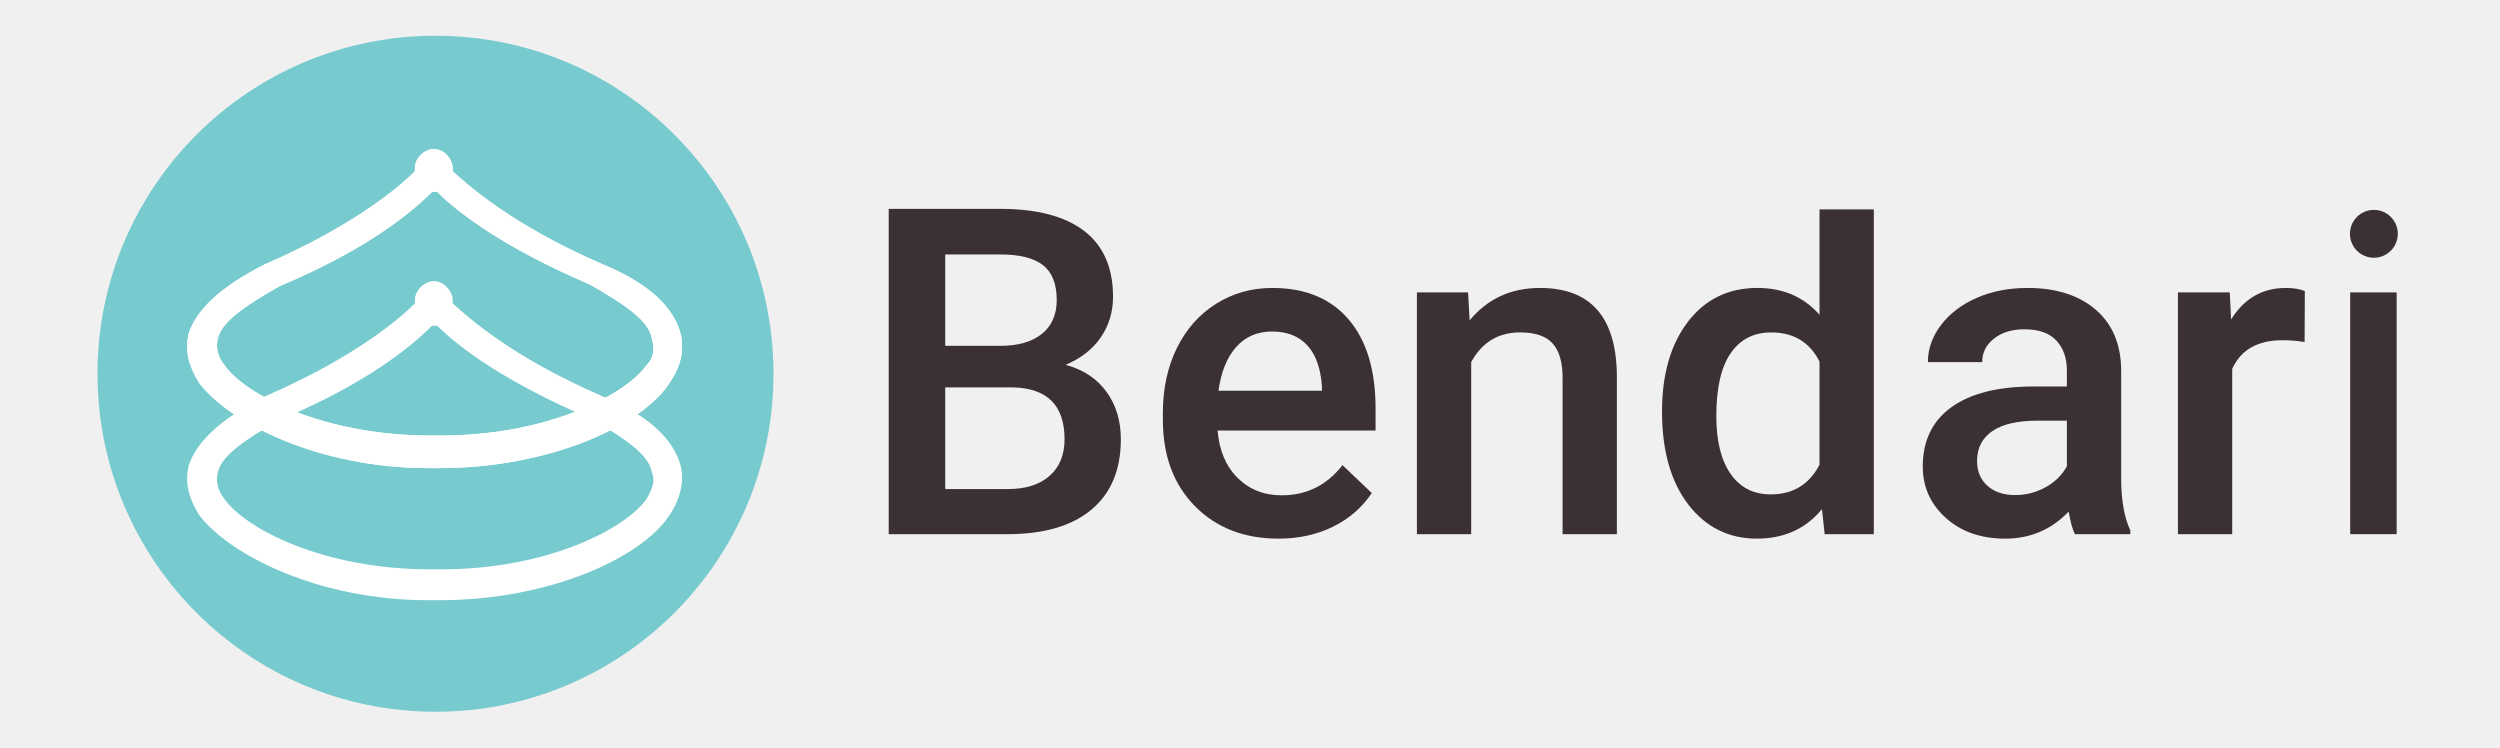
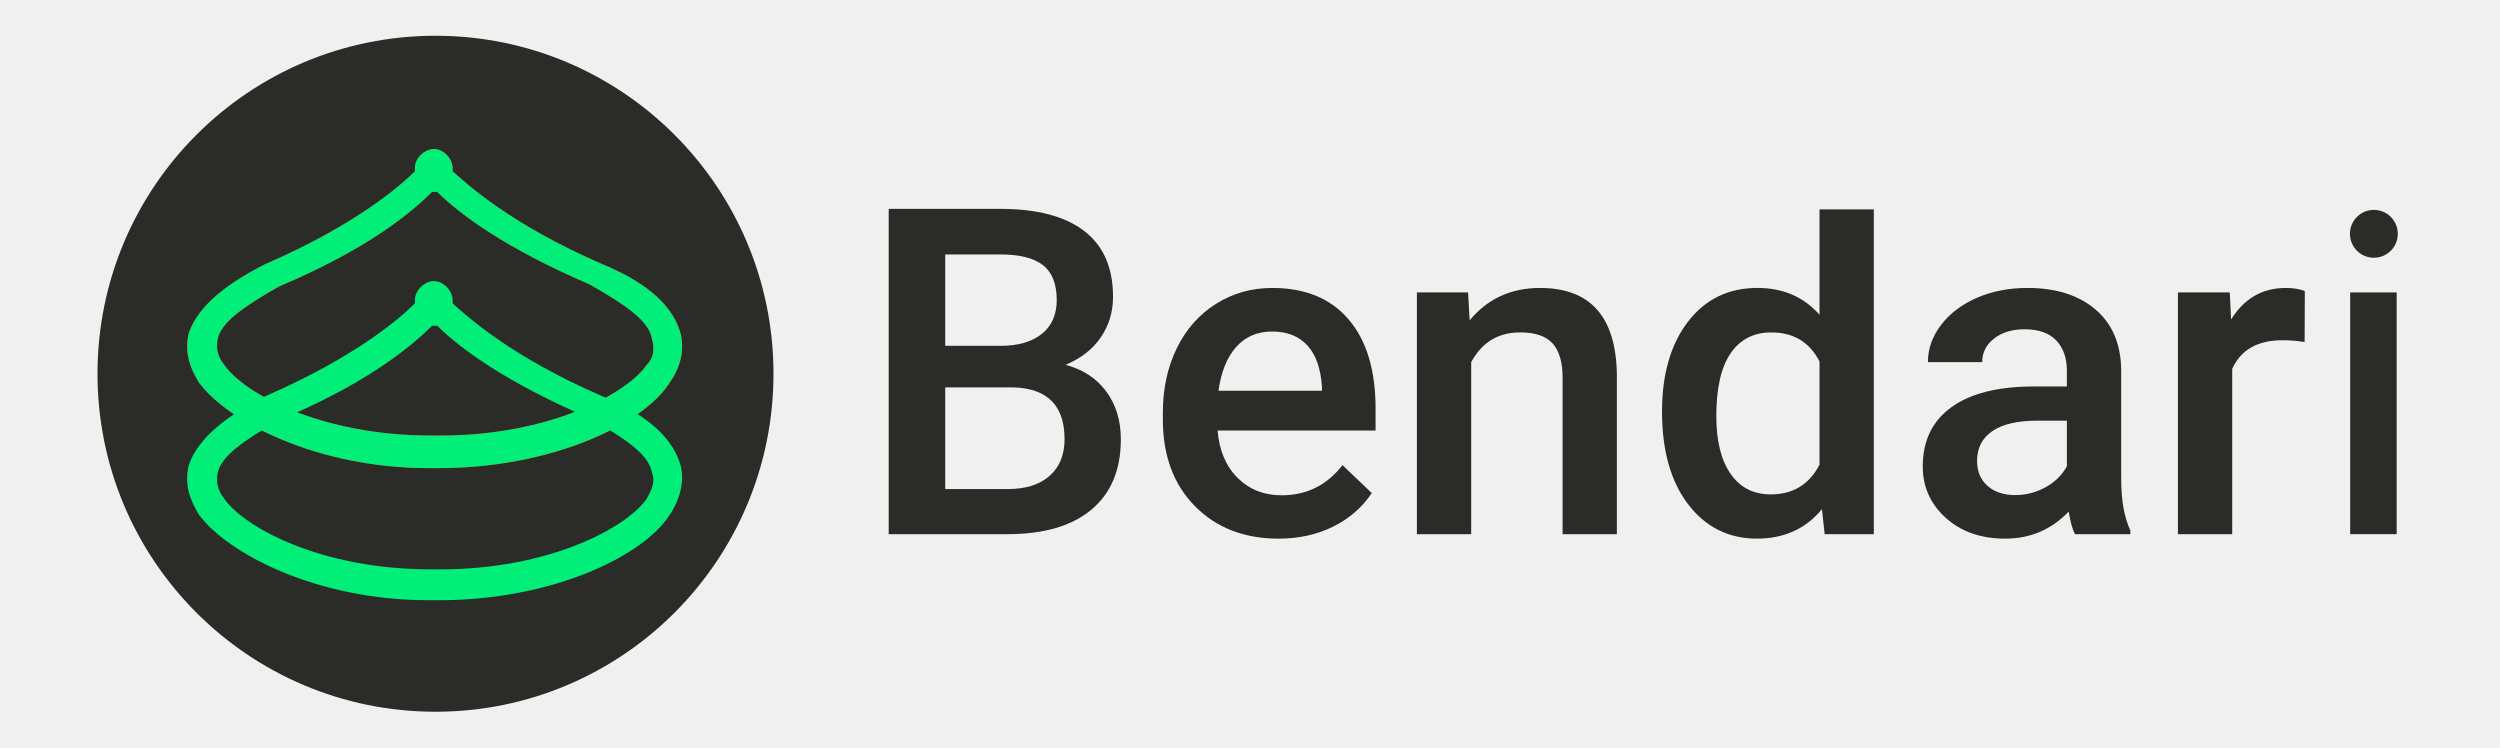
<svg xmlns="http://www.w3.org/2000/svg" version="1.1" id="Layer_1" x="0px" y="0px" width="500px" height="149.5px" viewBox="0 350.5 500 149.5" enable-background="new 0 350.5 500 149.5" xml:space="preserve">
  <line fill="none" x1="261.824" y1="425.25" x2="261.738" y2="425.25" />
  <line fill="none" x1="261.788" y1="425.25" x2="261.774" y2="425.25" />
  <g>
-     <path fill="#77CACE" d="M87.099,357.651c37.334,0,67.599,30.265,67.599,67.599c0,37.334-30.265,67.598-67.599,67.598   S19.5,462.584,19.5,425.25C19.5,387.916,49.765,357.651,87.099,357.651" />
-     <path fill="#FFFFFF" d="M136.169,417.358c-1.373-5.147-5.834-9.951-15.785-14.069c-18.186-7.892-26.765-15.785-29.853-18.53v-0.686   c0-1.716-1.716-3.775-3.775-3.775c-1.716,0-3.775,1.716-3.775,3.775v0.686c-2.746,2.745-11.667,10.637-29.854,18.53   c-9.608,4.804-14.069,9.608-15.441,14.069c-0.686,3.431,0,6.176,2.059,9.608c5.834,7.893,23.677,17.158,45.981,17.158h1.029h1.029   c22.304,0,40.491-8.578,45.981-16.814C136.169,423.878,136.855,420.789,136.169,417.358 M129.306,423.535   c-4.117,5.834-19.559,14.069-41.177,14.069H87.1h-1.029c-21.618,0-37.059-8.235-41.177-14.069   c-1.372-1.716-1.716-3.431-1.372-5.147c0.686-3.431,5.147-6.52,12.353-10.637c17.157-7.206,26.079-14.412,30.539-18.873h1.03   c4.461,4.461,13.726,11.324,30.539,18.53c7.206,4.117,11.667,7.206,12.353,10.637C131.021,420.446,130.679,422.162,129.306,423.535   " />
-     <path fill="#FFFFFF" d="M136.169,417.358c-1.373-5.147-5.834-9.951-15.785-14.069c-18.186-7.892-26.765-15.785-29.853-18.53v-0.686   c0-1.716-1.716-3.775-3.775-3.775c-1.716,0-3.775,1.716-3.775,3.775v0.686c-2.746,2.745-11.667,10.637-29.854,18.53   c-9.608,4.804-14.069,9.608-15.441,14.069c-0.686,3.431,0,6.176,2.059,9.608c5.834,7.893,23.677,17.158,45.981,17.158h1.029h1.029   c22.304,0,40.491-8.578,45.981-16.814C136.169,423.878,136.855,420.789,136.169,417.358 M129.306,423.535   c-4.117,5.834-19.559,14.069-41.177,14.069H87.1h-1.029c-21.618,0-37.059-8.235-41.177-14.069   c-1.372-1.716-1.716-3.431-1.372-5.147c0.686-3.431,5.147-6.52,12.353-10.637c17.157-7.206,26.079-14.412,30.539-18.873h1.03   c4.461,4.461,13.726,11.324,30.539,18.53c7.206,4.117,11.667,7.206,12.353,10.637C131.021,420.446,130.679,422.162,129.306,423.535   " />
-     <path fill="#FFFFFF" d="M136.169,443.78c-1.373-5.147-5.834-9.951-15.785-14.069c-18.186-7.892-26.765-15.784-29.853-18.53v-0.686   c0-1.716-1.716-3.774-3.775-3.774c-1.716,0-3.775,1.716-3.775,3.774v0.686c-2.746,2.746-11.667,10.637-29.854,18.53   c-9.608,4.805-14.069,9.609-15.441,14.069c-0.686,3.431,0,6.177,2.059,9.608c5.834,7.892,23.677,17.157,45.981,17.157h1.029h1.029   c22.304,0,40.491-8.578,45.981-16.814C136.169,450.3,136.855,446.525,136.169,443.78 M129.306,450.3   c-4.117,5.834-19.559,14.069-41.177,14.069H87.1h-1.029c-21.618,0-37.059-8.235-41.177-14.069   c-1.372-1.716-1.716-3.431-1.372-5.147c0.686-3.431,5.147-6.52,12.353-10.637c17.157-7.206,26.079-14.412,30.539-18.873h1.03   c4.461,4.461,13.726,11.324,30.539,18.53c7.206,4.117,11.667,7.206,12.353,10.637C131.021,446.525,130.679,447.898,129.306,450.3" />
+     <path fill="#2B2C28" d="M87.099,357.651c37.334,0,67.599,30.265,67.599,67.599c0,37.334-30.265,67.598-67.599,67.598   S19.5,462.584,19.5,425.25C19.5,387.916,49.765,357.651,87.099,357.651" />
+     <path fill="red" d="M136.169,417.358c-1.373-5.147-5.834-9.951-15.785-14.069c-18.186-7.892-26.765-15.785-29.853-18.53v-0.686   c0-1.716-1.716-3.775-3.775-3.775c-1.716,0-3.775,1.716-3.775,3.775v0.686c-2.746,2.745-11.667,10.637-29.854,18.53   c-9.608,4.804-14.069,9.608-15.441,14.069c-0.686,3.431,0,6.176,2.059,9.608c5.834,7.893,23.677,17.158,45.981,17.158h1.029h1.029   c22.304,0,40.491-8.578,45.981-16.814C136.169,423.878,136.855,420.789,136.169,417.358 M129.306,423.535   c-4.117,5.834-19.559,14.069-41.177,14.069H87.1h-1.029c-21.618,0-37.059-8.235-41.177-14.069   c-1.372-1.716-1.716-3.431-1.372-5.147c0.686-3.431,5.147-6.52,12.353-10.637c17.157-7.206,26.079-14.412,30.539-18.873h1.03   c4.461,4.461,13.726,11.324,30.539,18.53c7.206,4.117,11.667,7.206,12.353,10.637C131.021,420.446,130.679,422.162,129.306,423.535   " />
+     <path fill="#01EF78" d="M136.169,417.358c-1.373-5.147-5.834-9.951-15.785-14.069c-18.186-7.892-26.765-15.785-29.853-18.53v-0.686   c0-1.716-1.716-3.775-3.775-3.775c-1.716,0-3.775,1.716-3.775,3.775v0.686c-2.746,2.745-11.667,10.637-29.854,18.53   c-9.608,4.804-14.069,9.608-15.441,14.069c-0.686,3.431,0,6.176,2.059,9.608c5.834,7.893,23.677,17.158,45.981,17.158h1.029h1.029   c22.304,0,40.491-8.578,45.981-16.814C136.169,423.878,136.855,420.789,136.169,417.358 M129.306,423.535   c-4.117,5.834-19.559,14.069-41.177,14.069H87.1h-1.029c-21.618,0-37.059-8.235-41.177-14.069   c-1.372-1.716-1.716-3.431-1.372-5.147c0.686-3.431,5.147-6.52,12.353-10.637c17.157-7.206,26.079-14.412,30.539-18.873h1.03   c4.461,4.461,13.726,11.324,30.539,18.53c7.206,4.117,11.667,7.206,12.353,10.637C131.021,420.446,130.679,422.162,129.306,423.535   " />
+     <path fill="#01EF78" d="M136.169,443.78c-1.373-5.147-5.834-9.951-15.785-14.069c-18.186-7.892-26.765-15.784-29.853-18.53v-0.686   c0-1.716-1.716-3.774-3.775-3.774c-1.716,0-3.775,1.716-3.775,3.774v0.686c-2.746,2.746-11.667,10.637-29.854,18.53   c-9.608,4.805-14.069,9.609-15.441,14.069c-0.686,3.431,0,6.177,2.059,9.608c5.834,7.892,23.677,17.157,45.981,17.157h1.029h1.029   c22.304,0,40.491-8.578,45.981-16.814C136.169,450.3,136.855,446.525,136.169,443.78 M129.306,450.3   c-4.117,5.834-19.559,14.069-41.177,14.069H87.1h-1.029c-21.618,0-37.059-8.235-41.177-14.069   c-1.372-1.716-1.716-3.431-1.372-5.147c0.686-3.431,5.147-6.52,12.353-10.637c17.157-7.206,26.079-14.412,30.539-18.873h1.03   c4.461,4.461,13.726,11.324,30.539,18.53c7.206,4.117,11.667,7.206,12.353,10.637C131.021,446.525,130.679,447.898,129.306,450.3" />
  </g>
  <g>
-     <circle fill="#3B3133" cx="474.775" cy="397.263" r="4.786" />
+     <circle fill="#2B2C28" cx="474.775" cy="397.263" r="4.786" />
    <g>
-       <path fill="#3B3133" d="M177.741,457.335v-65.064h22.299c7.358,0,12.959,1.475,16.802,4.424s5.765,7.344,5.765,13.183    c0,2.979-0.804,5.66-2.413,8.044s-3.963,4.23-7.061,5.541c3.515,0.954,6.234,2.748,8.155,5.385    c1.922,2.637,2.882,5.802,2.882,9.496c0,6.107-1.959,10.799-5.876,14.076c-3.918,3.278-9.526,4.916-16.825,4.916h-23.728V457.335z     M189.047,419.664h11.082c3.515,0,6.263-0.797,8.245-2.391c1.981-1.593,2.972-3.85,2.972-6.77c0-3.217-0.916-5.541-2.748-6.971    c-1.832-1.43-4.685-2.145-8.558-2.145h-10.993V419.664z M189.047,427.976v20.333h12.557c3.545,0,6.315-0.878,8.312-2.637    c1.995-1.758,2.994-4.201,2.994-7.329c0-6.763-3.456-10.218-10.367-10.367H189.047z" />
-       <path fill="#3B3133" d="M255.72,458.229c-6.882,0-12.461-2.167-16.735-6.502c-4.275-4.335-6.413-10.106-6.413-17.316v-1.341    c0-4.826,0.931-9.138,2.793-12.937c1.861-3.798,4.476-6.755,7.843-8.87c3.366-2.116,7.12-3.173,11.261-3.173    c6.584,0,11.67,2.1,15.261,6.301c3.59,4.201,5.385,10.144,5.385,17.83v4.379H243.52c0.327,3.993,1.66,7.15,3.999,9.474    c2.338,2.324,5.28,3.486,8.826,3.486c4.975,0,9.027-2.011,12.155-6.033l5.854,5.586c-1.937,2.889-4.521,5.132-7.753,6.725    C263.368,457.431,259.741,458.229,255.72,458.229z M254.424,416.804c-2.979,0-5.385,1.043-7.217,3.128s-3.002,4.989-3.508,8.714    h20.69v-0.804c-0.239-3.635-1.207-6.383-2.905-8.245C259.786,417.736,257.432,416.804,254.424,416.804z" />
-       <path fill="#3B3133" d="M293.614,408.984l0.313,5.586c3.575-4.319,8.267-6.48,14.076-6.48c10.069,0,15.194,5.765,15.372,17.294    v31.951h-10.859v-31.326c0-3.068-0.663-5.34-1.989-6.815c-1.326-1.475-3.493-2.212-6.502-2.212c-4.379,0-7.641,1.982-9.786,5.943    v34.409H283.38v-48.351h10.234V408.984z" />
-       <path fill="#3B3133" d="M363.903,392.386v21.07c-3.15-3.58-7.3-5.37-12.42-5.37c-5.81,0-10.44,2.26-13.9,6.77    c-3.45,4.52-5.18,10.5-5.18,17.95c0,7.83,1.75,14.03,5.25,18.59c3.5,4.55,8.08,6.83,13.74,6.83c5.42,0,9.76-1.96,13-5.9l0.54,5.01    h9.83v-64.95H363.903z M363.903,443.436c-2.05,3.96-5.3,5.94-9.74,5.94c-3.48,0-6.17-1.37-8.06-4.13    c-1.9-2.75-2.84-6.59-2.84-11.51c0-5.6,0.95-9.79,2.86-12.57c1.9-2.79,4.62-4.18,8.13-4.18c4.44,0,7.66,1.93,9.65,5.81V443.436z" />
-       <path fill="#3B3133" d="M414.984,457.335c-0.477-0.923-0.894-2.429-1.251-4.513c-3.456,3.604-7.686,5.407-12.691,5.407    c-4.856,0-8.819-1.385-11.887-4.156c-3.069-2.771-4.603-6.196-4.603-10.278c0-5.154,1.914-9.109,5.742-11.864    s9.302-4.134,16.422-4.134h6.658v-3.173c0-2.502-0.7-4.507-2.1-6.01c-1.401-1.504-3.53-2.257-6.39-2.257    c-2.473,0-4.499,0.619-6.077,1.854c-1.58,1.236-2.368,2.808-2.368,4.714H385.58c0-2.652,0.878-5.132,2.637-7.44    c1.757-2.308,4.148-4.118,7.172-5.429c3.023-1.311,6.397-1.966,10.122-1.966c5.66,0,10.173,1.423,13.54,4.268    c3.366,2.844,5.094,6.844,5.184,11.998v21.807c0,4.35,0.61,7.82,1.832,10.412v0.76L414.984,457.335L414.984,457.335z     M403.052,449.515c2.145,0,4.163-0.521,6.055-1.564c1.891-1.043,3.314-2.442,4.268-4.201v-9.116h-5.854    c-4.022,0-7.046,0.7-9.071,2.1c-2.026,1.401-3.039,3.381-3.039,5.943c0,2.085,0.693,3.747,2.078,4.983    S400.729,449.515,403.052,449.515z" />
-       <path fill="#3B3133" d="M460.922,418.904c-1.43-0.239-2.905-0.357-4.424-0.357c-4.976,0-8.327,1.906-10.055,5.72v33.068h-10.859    v-48.351h10.367l0.268,5.407c2.621-4.201,6.256-6.301,10.904-6.301c1.549,0,2.83,0.208,3.843,0.626L460.922,418.904z" />
-       <path fill="#3B3133" d="M479.333,457.335h-9.296v-48.351h9.296V457.335z" />
+       <path fill="#2B2C28" d="M177.741,457.335v-65.064h22.299c7.358,0,12.959,1.475,16.802,4.424s5.765,7.344,5.765,13.183    c0,2.979-0.804,5.66-2.413,8.044s-3.963,4.23-7.061,5.541c3.515,0.954,6.234,2.748,8.155,5.385    c1.922,2.637,2.882,5.802,2.882,9.496c0,6.107-1.959,10.799-5.876,14.076c-3.918,3.278-9.526,4.916-16.825,4.916h-23.728V457.335z     M189.047,419.664h11.082c3.515,0,6.263-0.797,8.245-2.391c1.981-1.593,2.972-3.85,2.972-6.77c0-3.217-0.916-5.541-2.748-6.971    c-1.832-1.43-4.685-2.145-8.558-2.145h-10.993V419.664z M189.047,427.976v20.333h12.557c3.545,0,6.315-0.878,8.312-2.637    c1.995-1.758,2.994-4.201,2.994-7.329c0-6.763-3.456-10.218-10.367-10.367H189.047z" />
+       <path fill="#2B2C28" d="M255.72,458.229c-6.882,0-12.461-2.167-16.735-6.502c-4.275-4.335-6.413-10.106-6.413-17.316v-1.341    c0-4.826,0.931-9.138,2.793-12.937c1.861-3.798,4.476-6.755,7.843-8.87c3.366-2.116,7.12-3.173,11.261-3.173    c6.584,0,11.67,2.1,15.261,6.301c3.59,4.201,5.385,10.144,5.385,17.83v4.379H243.52c0.327,3.993,1.66,7.15,3.999,9.474    c2.338,2.324,5.28,3.486,8.826,3.486c4.975,0,9.027-2.011,12.155-6.033l5.854,5.586c-1.937,2.889-4.521,5.132-7.753,6.725    C263.368,457.431,259.741,458.229,255.72,458.229z M254.424,416.804c-2.979,0-5.385,1.043-7.217,3.128s-3.002,4.989-3.508,8.714    h20.69v-0.804c-0.239-3.635-1.207-6.383-2.905-8.245C259.786,417.736,257.432,416.804,254.424,416.804z" />
+       <path fill="#2B2C28" d="M293.614,408.984l0.313,5.586c3.575-4.319,8.267-6.48,14.076-6.48c10.069,0,15.194,5.765,15.372,17.294    v31.951h-10.859v-31.326c0-3.068-0.663-5.34-1.989-6.815c-1.326-1.475-3.493-2.212-6.502-2.212c-4.379,0-7.641,1.982-9.786,5.943    v34.409H283.38v-48.351h10.234V408.984z" />
+       <path fill="#2B2C28" d="M363.903,392.386v21.07c-3.15-3.58-7.3-5.37-12.42-5.37c-5.81,0-10.44,2.26-13.9,6.77    c-3.45,4.52-5.18,10.5-5.18,17.95c0,7.83,1.75,14.03,5.25,18.59c3.5,4.55,8.08,6.83,13.74,6.83c5.42,0,9.76-1.96,13-5.9l0.54,5.01    h9.83v-64.95H363.903z M363.903,443.436c-2.05,3.96-5.3,5.94-9.74,5.94c-3.48,0-6.17-1.37-8.06-4.13    c-1.9-2.75-2.84-6.59-2.84-11.51c0-5.6,0.95-9.79,2.86-12.57c1.9-2.79,4.62-4.18,8.13-4.18c4.44,0,7.66,1.93,9.65,5.81V443.436z" />
+       <path fill="#2B2C28" d="M414.984,457.335c-0.477-0.923-0.894-2.429-1.251-4.513c-3.456,3.604-7.686,5.407-12.691,5.407    c-4.856,0-8.819-1.385-11.887-4.156c-3.069-2.771-4.603-6.196-4.603-10.278c0-5.154,1.914-9.109,5.742-11.864    s9.302-4.134,16.422-4.134h6.658v-3.173c0-2.502-0.7-4.507-2.1-6.01c-1.401-1.504-3.53-2.257-6.39-2.257    c-2.473,0-4.499,0.619-6.077,1.854c-1.58,1.236-2.368,2.808-2.368,4.714H385.58c0-2.652,0.878-5.132,2.637-7.44    c1.757-2.308,4.148-4.118,7.172-5.429c3.023-1.311,6.397-1.966,10.122-1.966c5.66,0,10.173,1.423,13.54,4.268    c3.366,2.844,5.094,6.844,5.184,11.998v21.807c0,4.35,0.61,7.82,1.832,10.412v0.76L414.984,457.335L414.984,457.335z     M403.052,449.515c2.145,0,4.163-0.521,6.055-1.564c1.891-1.043,3.314-2.442,4.268-4.201v-9.116h-5.854    c-4.022,0-7.046,0.7-9.071,2.1c-2.026,1.401-3.039,3.381-3.039,5.943c0,2.085,0.693,3.747,2.078,4.983    S400.729,449.515,403.052,449.515z" />
+       <path fill="#2B2C28" d="M460.922,418.904c-1.43-0.239-2.905-0.357-4.424-0.357c-4.976,0-8.327,1.906-10.055,5.72v33.068h-10.859    v-48.351h10.367l0.268,5.407c2.621-4.201,6.256-6.301,10.904-6.301c1.549,0,2.83,0.208,3.843,0.626L460.922,418.904z" />
+       <path fill="#2B2C28" d="M479.333,457.335h-9.296v-48.351h9.296V457.335z" />
    </g>
  </g>
</svg>
